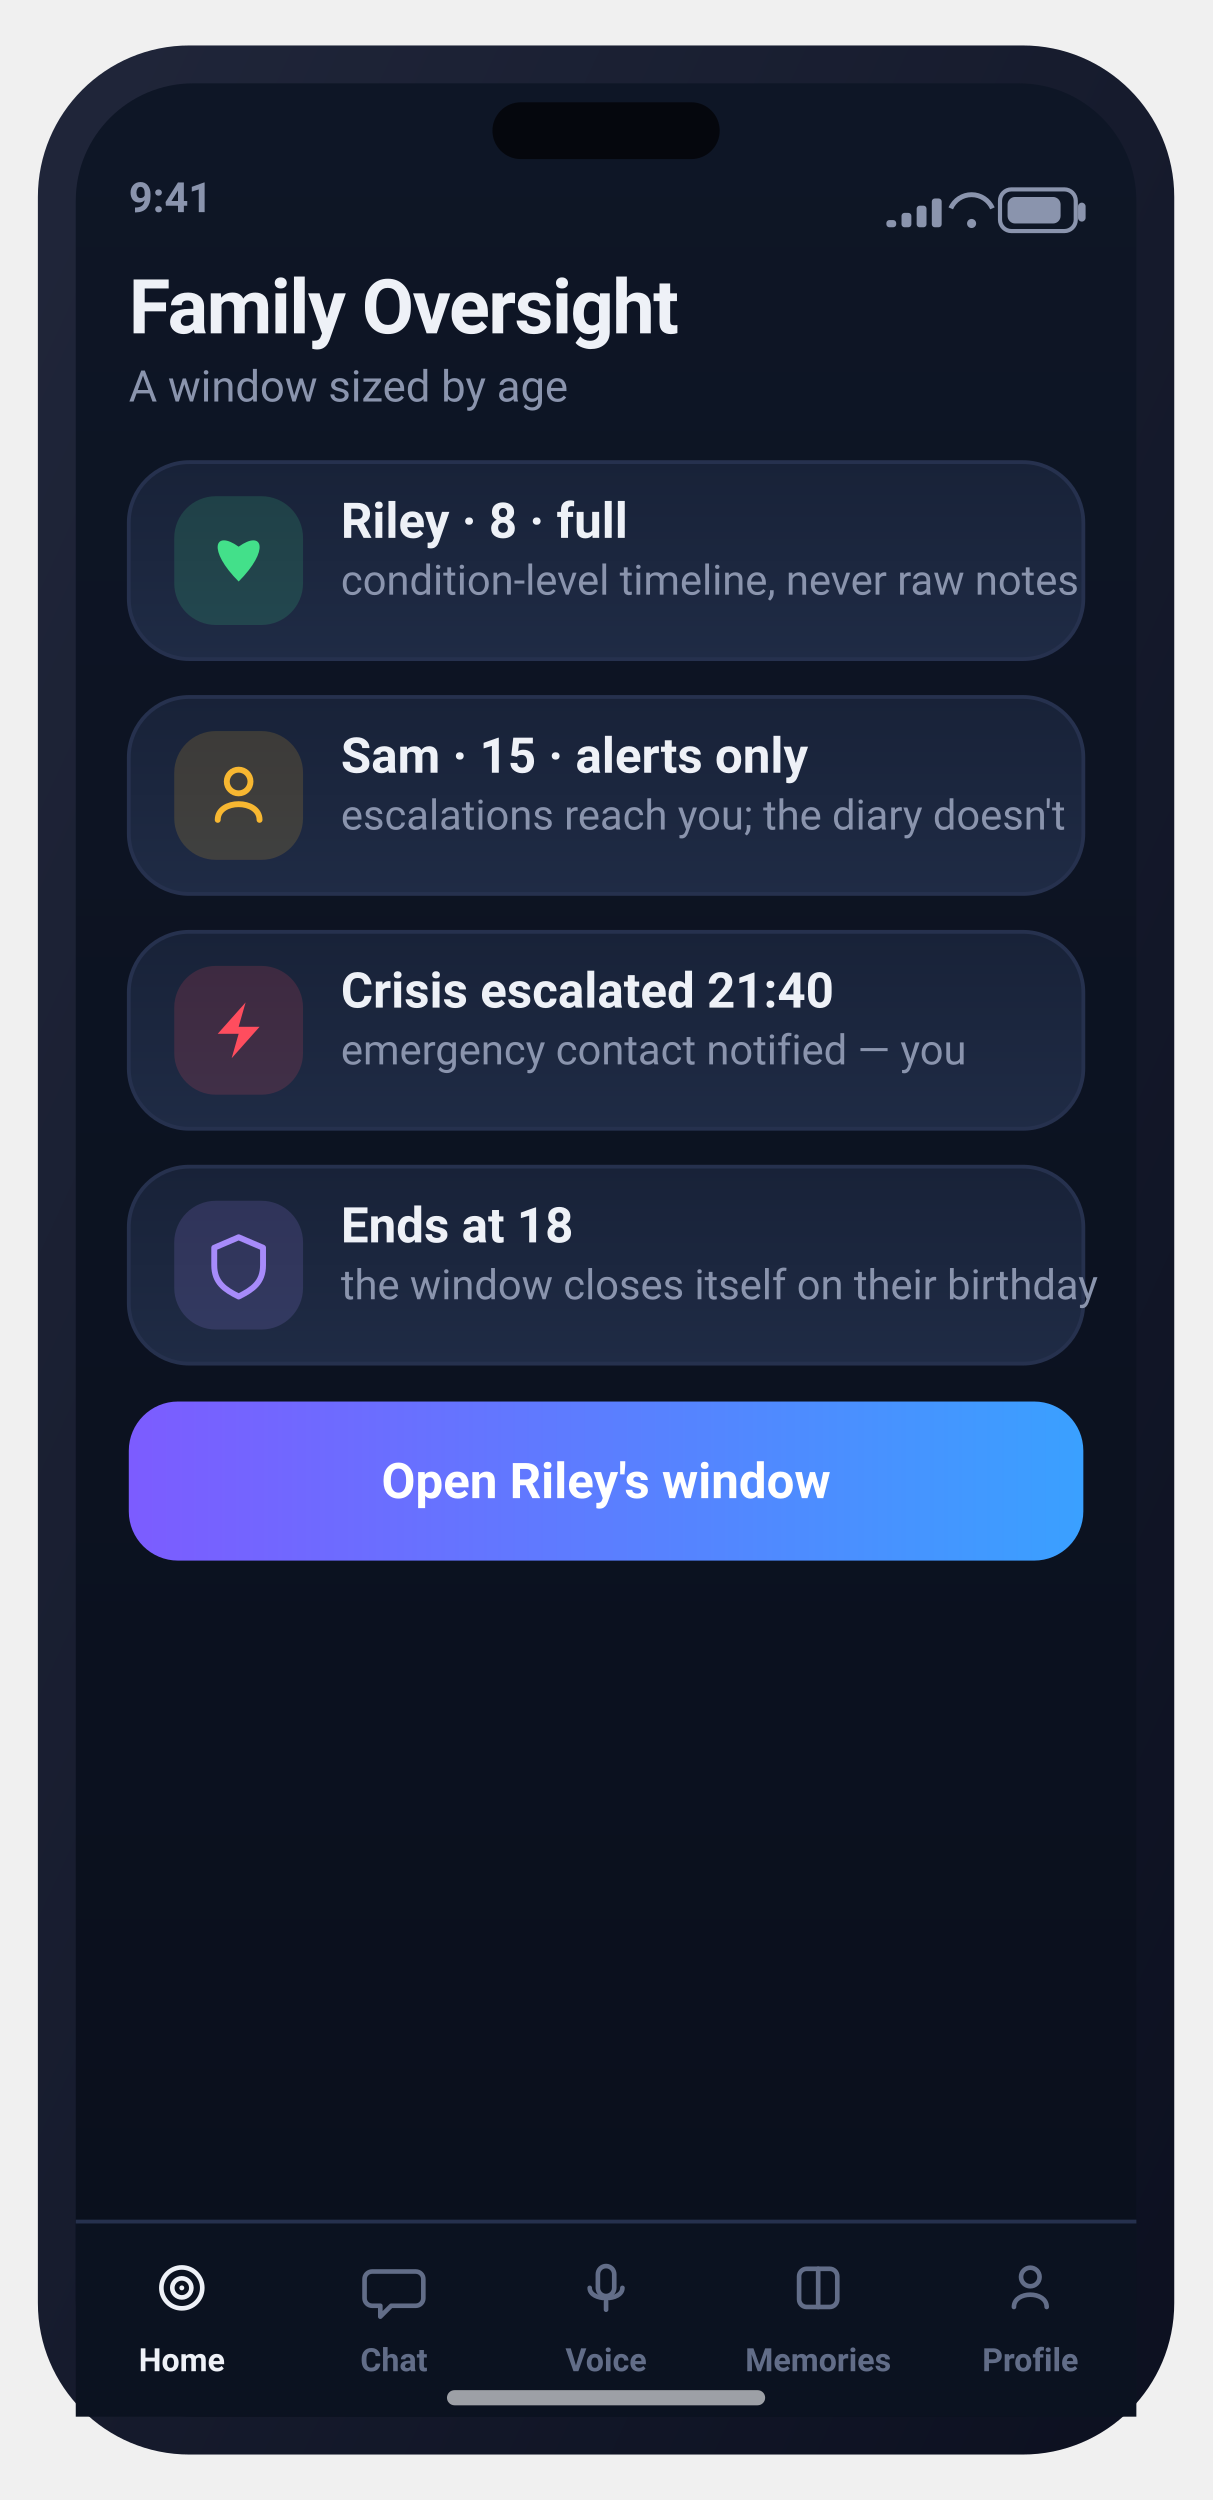
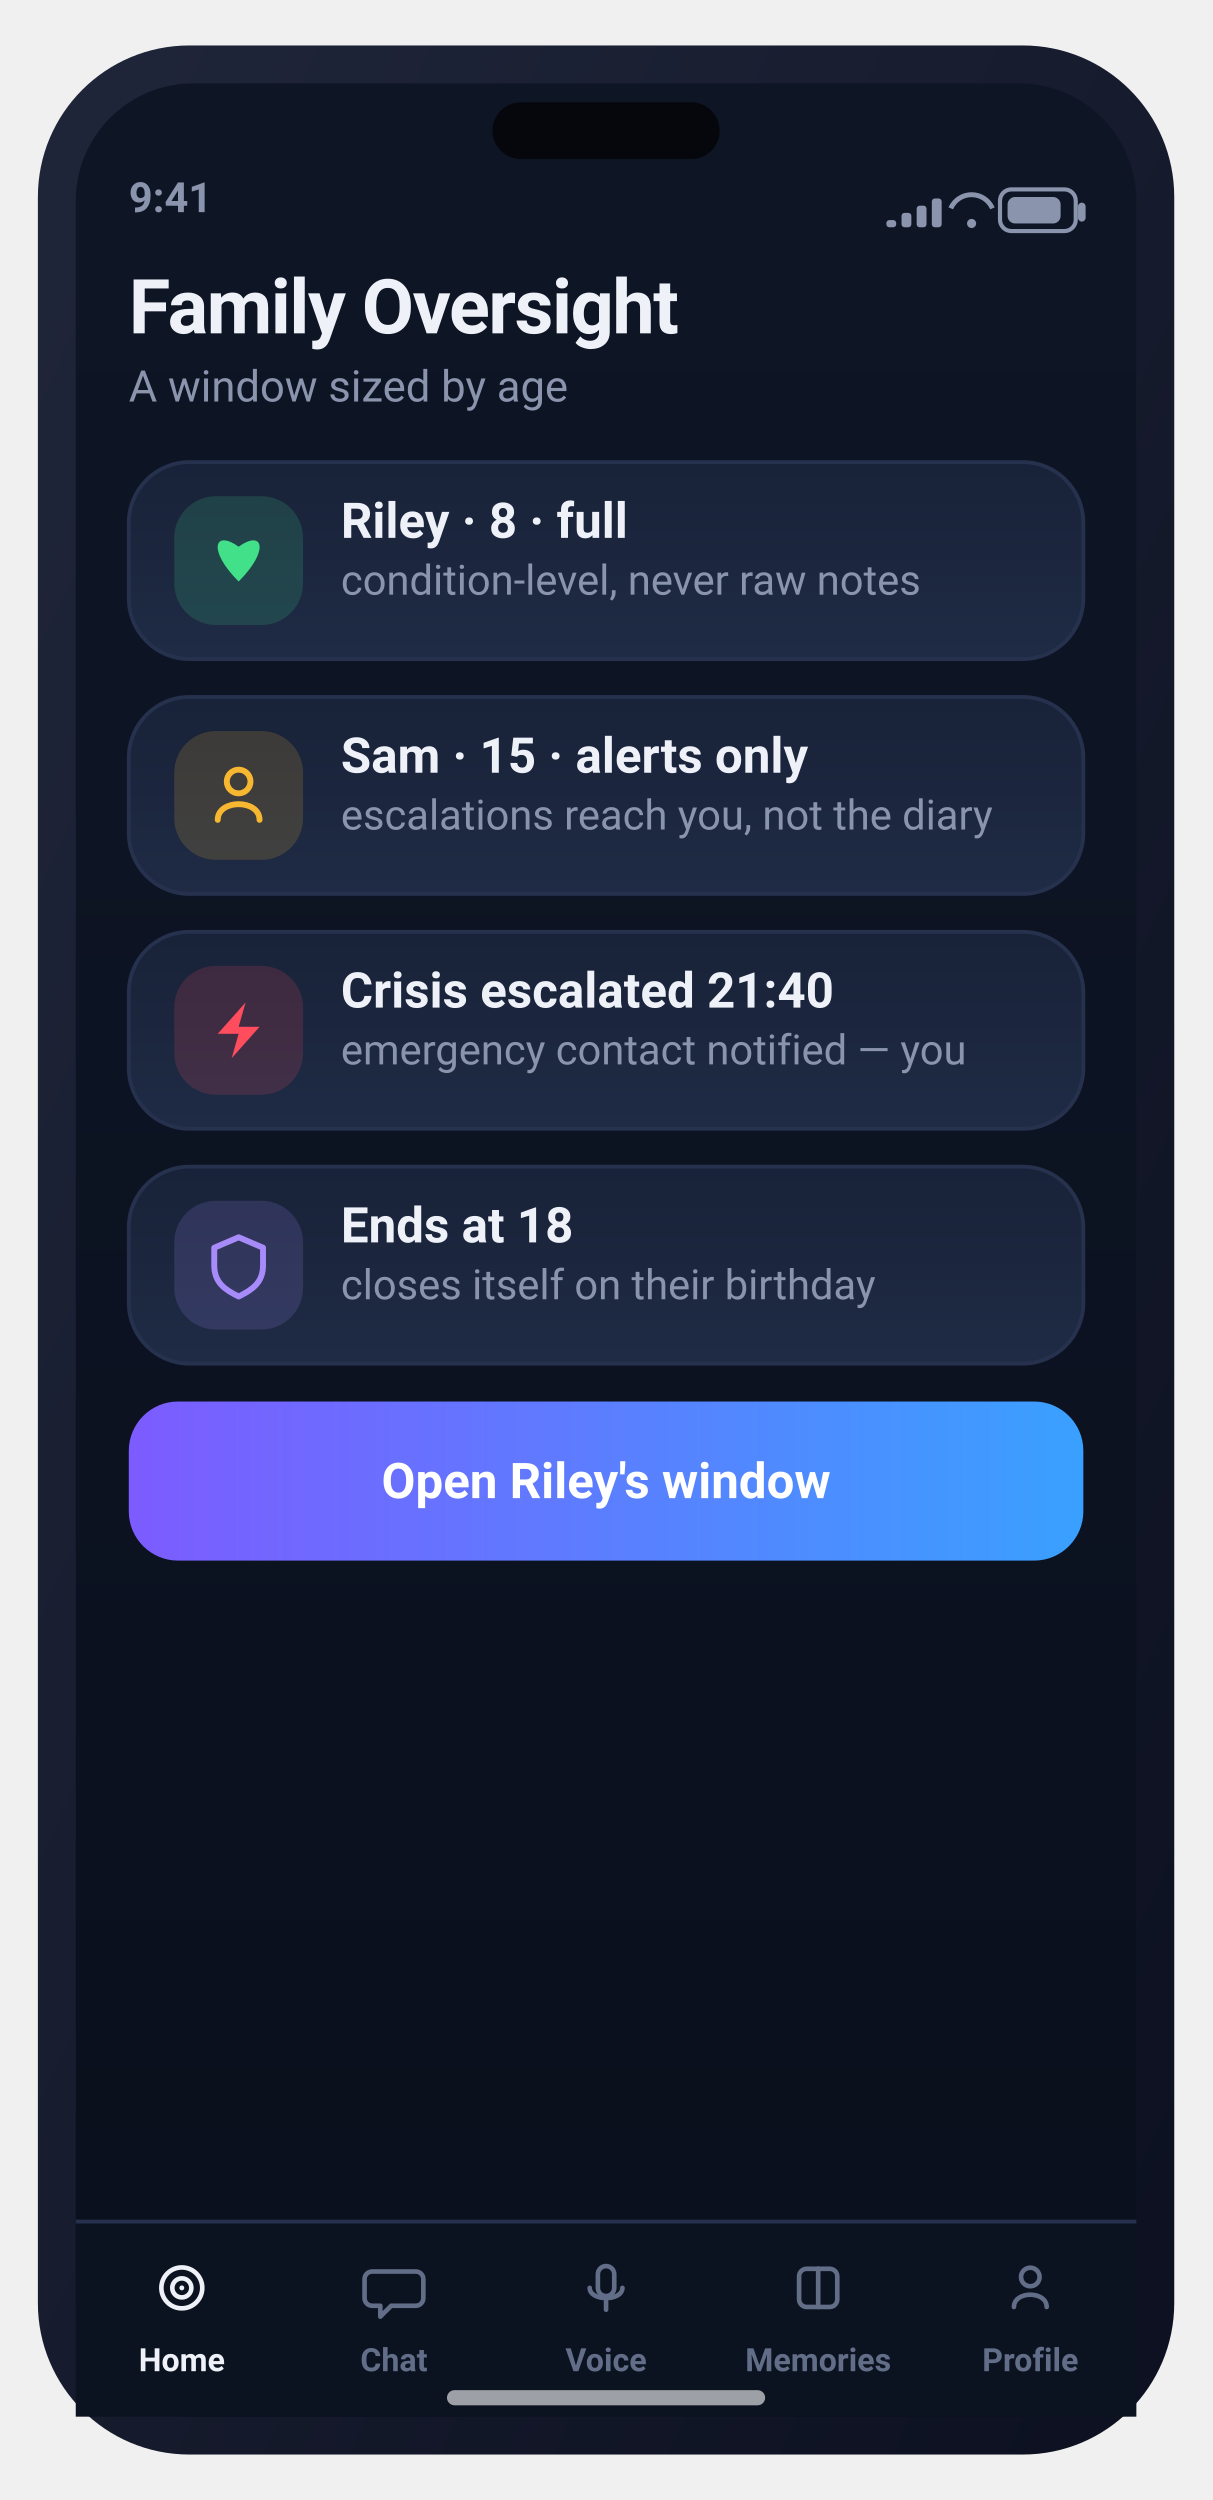
<svg xmlns="http://www.w3.org/2000/svg" width="320" height="660" viewBox="0 0 320 660" role="img" aria-label="Family Oversight screen">
  <defs>
    <linearGradient id="gScr" x1="0" y1="0" x2="0" y2="1">
      <stop offset="0" stop-color="#0e1626" />
      <stop offset="1" stop-color="#0a0f1c" />
    </linearGradient>
    <linearGradient id="gFrame" x1="0" y1="0" x2="1" y2="1">
      <stop offset="0" stop-color="#20263a" />
      <stop offset="1" stop-color="#0c1020" />
    </linearGradient>
    <linearGradient id="gCard" x1="0" y1="0" x2="0" y2="1">
      <stop offset="0" stop-color="#182238" />
      <stop offset="1" stop-color="#1f2b45" />
    </linearGradient>
    <linearGradient id="gBrand" x1="0" y1="0" x2="1" y2="0">
      <stop offset="0" stop-color="#7c5cff" />
      <stop offset="1" stop-color="#3aa0ff" />
    </linearGradient>
    <linearGradient id="gEmer" x1="0" y1="0" x2="0" y2="1">
      <stop offset="0" stop-color="#ff5b52" />
      <stop offset="1" stop-color="#ff3b30" />
    </linearGradient>
    <linearGradient id="mV" x1="0" y1="0" x2="1" y2="0">
      <stop offset="0" stop-color="#7c5cff" />
      <stop offset="1" stop-color="#3aa0ff" />
    </linearGradient>
    <linearGradient id="mO" x1="0" y1="0" x2="1" y2="0">
      <stop offset="0" stop-color="#f7b731" />
      <stop offset="1" stop-color="#ff7a45" />
    </linearGradient>
    <linearGradient id="mG" x1="0" y1="0" x2="1" y2="0">
      <stop offset="0" stop-color="#2fd27a" />
      <stop offset="1" stop-color="#43e08a" />
    </linearGradient>
    <radialGradient id="orb" cx="34%" cy="30%" r="75%">
      <stop offset="0" stop-color="#c3b0ff" />
      <stop offset="42%" stop-color="#7c5cff" />
      <stop offset="80%" stop-color="#2f6cf0" />
      <stop offset="100%" stop-color="#14204a" />
    </radialGradient>
  </defs>
  <rect x="10.0" y="12.0" width="300.0" height="636.0" rx="40" fill="url(#gFrame)" />
  <rect x="20.0" y="22.0" width="280.0" height="616.0" rx="31" fill="url(#gScr)" />
  <rect x="130.0" y="27.0" width="60.0" height="15.0" rx="7.5" fill="#05070d" />
  <text x="34.0" y="56.0" font-family="-apple-system,BlinkMacSystemFont,'SF Pro Text','Segoe UI',Roboto,system-ui,sans-serif" font-size="11" font-weight="600" fill="#8a94ad" text-anchor="start">9:41</text>
  <rect x="264.0" y="50.0" width="20.0" height="11.0" rx="3" fill="none" stroke="#8a94ad" stroke-width="1.1" />
  <rect x="266.0" y="52.0" width="14.0" height="7.0" rx="2" fill="#8a94ad" />
  <rect x="284.6" y="53.5" width="2.0" height="5.0" rx="1" fill="#8a94ad" />
  <path d="M251 55 a6 6 0 0 1 11 0" fill="none" stroke="#8a94ad" stroke-width="1.3" />
  <circle cx="256.5" cy="59" r="1.2" fill="#8a94ad" />
  <rect x="234.0" y="58.1" width="2.6" height="1.9" rx="0.8" fill="#8a94ad" />
  <rect x="238.0" y="56.2" width="2.6" height="3.8" rx="0.8" fill="#8a94ad" />
  <rect x="242.0" y="54.3" width="2.6" height="5.7" rx="0.8" fill="#8a94ad" />
  <rect x="246.0" y="52.4" width="2.6" height="7.6" rx="0.8" fill="#8a94ad" />
  <text x="34.0" y="88.0" font-family="-apple-system,BlinkMacSystemFont,'SF Pro Text','Segoe UI',Roboto,system-ui,sans-serif" font-size="20" font-weight="700" fill="#eef1f7" text-anchor="start" letter-spacing="-0.4">Family Oversight</text>
  <text x="34.0" y="106.0" font-family="-apple-system,BlinkMacSystemFont,'SF Pro Text','Segoe UI',Roboto,system-ui,sans-serif" font-size="11.5" font-weight="400" fill="#8a94ad" text-anchor="start">A window sized by age</text>
  <rect x="34.0" y="122.0" width="252.0" height="52.0" rx="16" fill="url(#gCard)" stroke="#26314e" stroke-width="1" />
  <rect x="46.0" y="131.0" width="34.0" height="34.0" rx="11" fill="rgba(67,224,138,0.16)" />
  <path d="M63 153.52 C54.72 145.24,56.56 139.72,63 144.32 C69.44 139.72,71.28 145.24,63 153.52 Z" fill="#43e08a" />
  <text x="90.0" y="142.0" font-family="-apple-system,BlinkMacSystemFont,'SF Pro Text','Segoe UI',Roboto,system-ui,sans-serif" font-size="13" font-weight="600" fill="#eef1f7" text-anchor="start">Riley · 8 · full</text>
-   <text x="90.0" y="157.0" font-family="-apple-system,BlinkMacSystemFont,'SF Pro Text','Segoe UI',Roboto,system-ui,sans-serif" font-size="11" font-weight="400" fill="#8a94ad" text-anchor="start">condition-level timeline, never raw notes</text>
+   <text x="90.0" y="157.0" font-family="-apple-system,BlinkMacSystemFont,'SF Pro Text','Segoe UI',Roboto,system-ui,sans-serif" font-size="11" font-weight="400" fill="#8a94ad" text-anchor="start">condition-level, never raw notes</text>
  <rect x="34.0" y="184.0" width="252.0" height="52.0" rx="16" fill="url(#gCard)" stroke="#26314e" stroke-width="1" />
  <rect x="46.0" y="193.0" width="34.0" height="34.0" rx="11" fill="rgba(247,183,49,0.16)" />
  <circle cx="63" cy="206.32" r="3.128" fill="none" stroke="#f7b731" stroke-width="1.56" stroke-linecap="round" stroke-linejoin="round" />
  <path d="M57.48 216.44 c0 -5.52 11.04 -5.52 11.04 0" fill="none" stroke="#f7b731" stroke-width="1.56" stroke-linecap="round" stroke-linejoin="round" />
  <text x="90.0" y="204.0" font-family="-apple-system,BlinkMacSystemFont,'SF Pro Text','Segoe UI',Roboto,system-ui,sans-serif" font-size="13" font-weight="600" fill="#eef1f7" text-anchor="start">Sam · 15 · alerts only</text>
-   <text x="90.0" y="219.0" font-family="-apple-system,BlinkMacSystemFont,'SF Pro Text','Segoe UI',Roboto,system-ui,sans-serif" font-size="11" font-weight="400" fill="#8a94ad" text-anchor="start">escalations reach you; the diary doesn't</text>
+   <text x="90.0" y="219.0" font-family="-apple-system,BlinkMacSystemFont,'SF Pro Text','Segoe UI',Roboto,system-ui,sans-serif" font-size="11" font-weight="400" fill="#8a94ad" text-anchor="start">escalations reach you, not the diary</text>
  <rect x="34.0" y="246.0" width="252.0" height="52.0" rx="16" fill="url(#gCard)" stroke="#26314e" stroke-width="1" />
  <rect x="46.0" y="255.0" width="34.0" height="34.0" rx="11" fill="rgba(255,77,94,0.16)" />
  <path d="M64.84 264.64 L57.48 272.92 L63 272.92 L61.16 279.36 L68.52 271.08 L63 271.08 Z" fill="#ff4d5e" />
  <text x="90.0" y="266.0" font-family="-apple-system,BlinkMacSystemFont,'SF Pro Text','Segoe UI',Roboto,system-ui,sans-serif" font-size="13" font-weight="600" fill="#eef1f7" text-anchor="start">Crisis escalated 21:40</text>
  <text x="90.0" y="281.0" font-family="-apple-system,BlinkMacSystemFont,'SF Pro Text','Segoe UI',Roboto,system-ui,sans-serif" font-size="11" font-weight="400" fill="#8a94ad" text-anchor="start">emergency contact notified — you</text>
  <rect x="34.0" y="308.0" width="252.0" height="52.0" rx="16" fill="url(#gCard)" stroke="#26314e" stroke-width="1" />
  <rect x="46.0" y="317.0" width="34.0" height="34.0" rx="11" fill="rgba(167,139,250,0.16)" />
  <path d="M63 326.64 l6.44 2.76 v4.6 c0 4.6 -2.76 6.44 -6.44 8.28 c-3.68 -1.84 -6.44 -3.68 -6.44 -8.28 v-4.6 Z" fill="none" stroke="#a78bfa" stroke-width="1.56" stroke-linecap="round" stroke-linejoin="round" />
  <text x="90.0" y="328.0" font-family="-apple-system,BlinkMacSystemFont,'SF Pro Text','Segoe UI',Roboto,system-ui,sans-serif" font-size="13" font-weight="600" fill="#eef1f7" text-anchor="start">Ends at 18</text>
-   <text x="90.0" y="343.0" font-family="-apple-system,BlinkMacSystemFont,'SF Pro Text','Segoe UI',Roboto,system-ui,sans-serif" font-size="11" font-weight="400" fill="#8a94ad" text-anchor="start">the window closes itself on their birthday</text>
+   <text x="90.0" y="343.0" font-family="-apple-system,BlinkMacSystemFont,'SF Pro Text','Segoe UI',Roboto,system-ui,sans-serif" font-size="11" font-weight="400" fill="#8a94ad" text-anchor="start">closes itself on their birthday</text>
  <rect x="34.0" y="370.0" width="252.0" height="42.0" rx="13" fill="url(#gBrand)" />
  <text x="160.0" y="395.5" font-family="-apple-system,BlinkMacSystemFont,'SF Pro Text','Segoe UI',Roboto,system-ui,sans-serif" font-size="13" font-weight="700" fill="#fff" text-anchor="middle">Open Riley's window</text>
  <rect x="20.0" y="586.0" width="280.0" height="52.0" rx="0" fill="#0b1220" />
  <rect x="20" y="586" width="280" height="1" fill="#26314e" />
  <circle cx="48.0" cy="604" r="5.4" fill="none" stroke="#eef1f7" stroke-width="1.22" stroke-linecap="round" stroke-linejoin="round" />
  <circle cx="48.0" cy="604" r="2.52" fill="none" stroke="#eef1f7" stroke-width="1.22" stroke-linecap="round" stroke-linejoin="round" />
  <circle cx="48.0" cy="604" r="0.648" fill="#eef1f7" />
  <text x="48.0" y="626.0" font-family="-apple-system,BlinkMacSystemFont,'SF Pro Text','Segoe UI',Roboto,system-ui,sans-serif" font-size="8.5" font-weight="600" fill="#eef1f7" text-anchor="middle">Home</text>
  <path d="M98.24 599.68 h11.52 a2 2 0 0 1 2 2 v5.04 a2 2 0 0 1 -2 2 h-6.48 l-2.88 2.88 v-2.88 h-2.16 a2 2 0 0 1 -2 -2 v-5.04 a2 2 0 0 1 2 -2 Z" fill="none" stroke="#626d88" stroke-width="1.22" stroke-linecap="round" stroke-linejoin="round" />
  <text x="104.0" y="626.0" font-family="-apple-system,BlinkMacSystemFont,'SF Pro Text','Segoe UI',Roboto,system-ui,sans-serif" font-size="8.5" font-weight="600" fill="#626d88" text-anchor="middle">Chat</text>
  <rect x="157.84" y="598.24" width="4.32" height="7.92" rx="2.16" fill="none" stroke="#626d88" stroke-width="1.22" stroke-linecap="round" stroke-linejoin="round" />
  <path d="M155.68 604 c0 3.6 8.64 3.6 8.64 0 M160.0 607.6 v2.16" fill="none" stroke="#626d88" stroke-width="1.22" stroke-linecap="round" stroke-linejoin="round" />
  <text x="160.0" y="626.0" font-family="-apple-system,BlinkMacSystemFont,'SF Pro Text','Segoe UI',Roboto,system-ui,sans-serif" font-size="8.5" font-weight="600" fill="#626d88" text-anchor="middle">Voice</text>
  <rect x="210.96" y="598.96" width="10.08" height="10.08" rx="2" fill="none" stroke="#626d88" stroke-width="1.22" stroke-linecap="round" stroke-linejoin="round" />
  <path d="M216.0 598.96 v10.08" fill="none" stroke="#626d88" stroke-width="1.22" stroke-linecap="round" stroke-linejoin="round" />
  <text x="216.0" y="626.0" font-family="-apple-system,BlinkMacSystemFont,'SF Pro Text','Segoe UI',Roboto,system-ui,sans-serif" font-size="8.5" font-weight="600" fill="#626d88" text-anchor="middle">Memories</text>
  <circle cx="272.0" cy="601.12" r="2.448" fill="none" stroke="#626d88" stroke-width="1.22" stroke-linecap="round" stroke-linejoin="round" />
  <path d="M267.68 609.04 c0 -4.32 8.64 -4.32 8.64 0" fill="none" stroke="#626d88" stroke-width="1.22" stroke-linecap="round" stroke-linejoin="round" />
  <text x="272.0" y="626.0" font-family="-apple-system,BlinkMacSystemFont,'SF Pro Text','Segoe UI',Roboto,system-ui,sans-serif" font-size="8.5" font-weight="600" fill="#626d88" text-anchor="middle">Profile</text>
  <rect x="118.0" y="631.0" width="84.0" height="4.0" rx="2" fill="rgba(255,255,255,0.6)" />
</svg>
